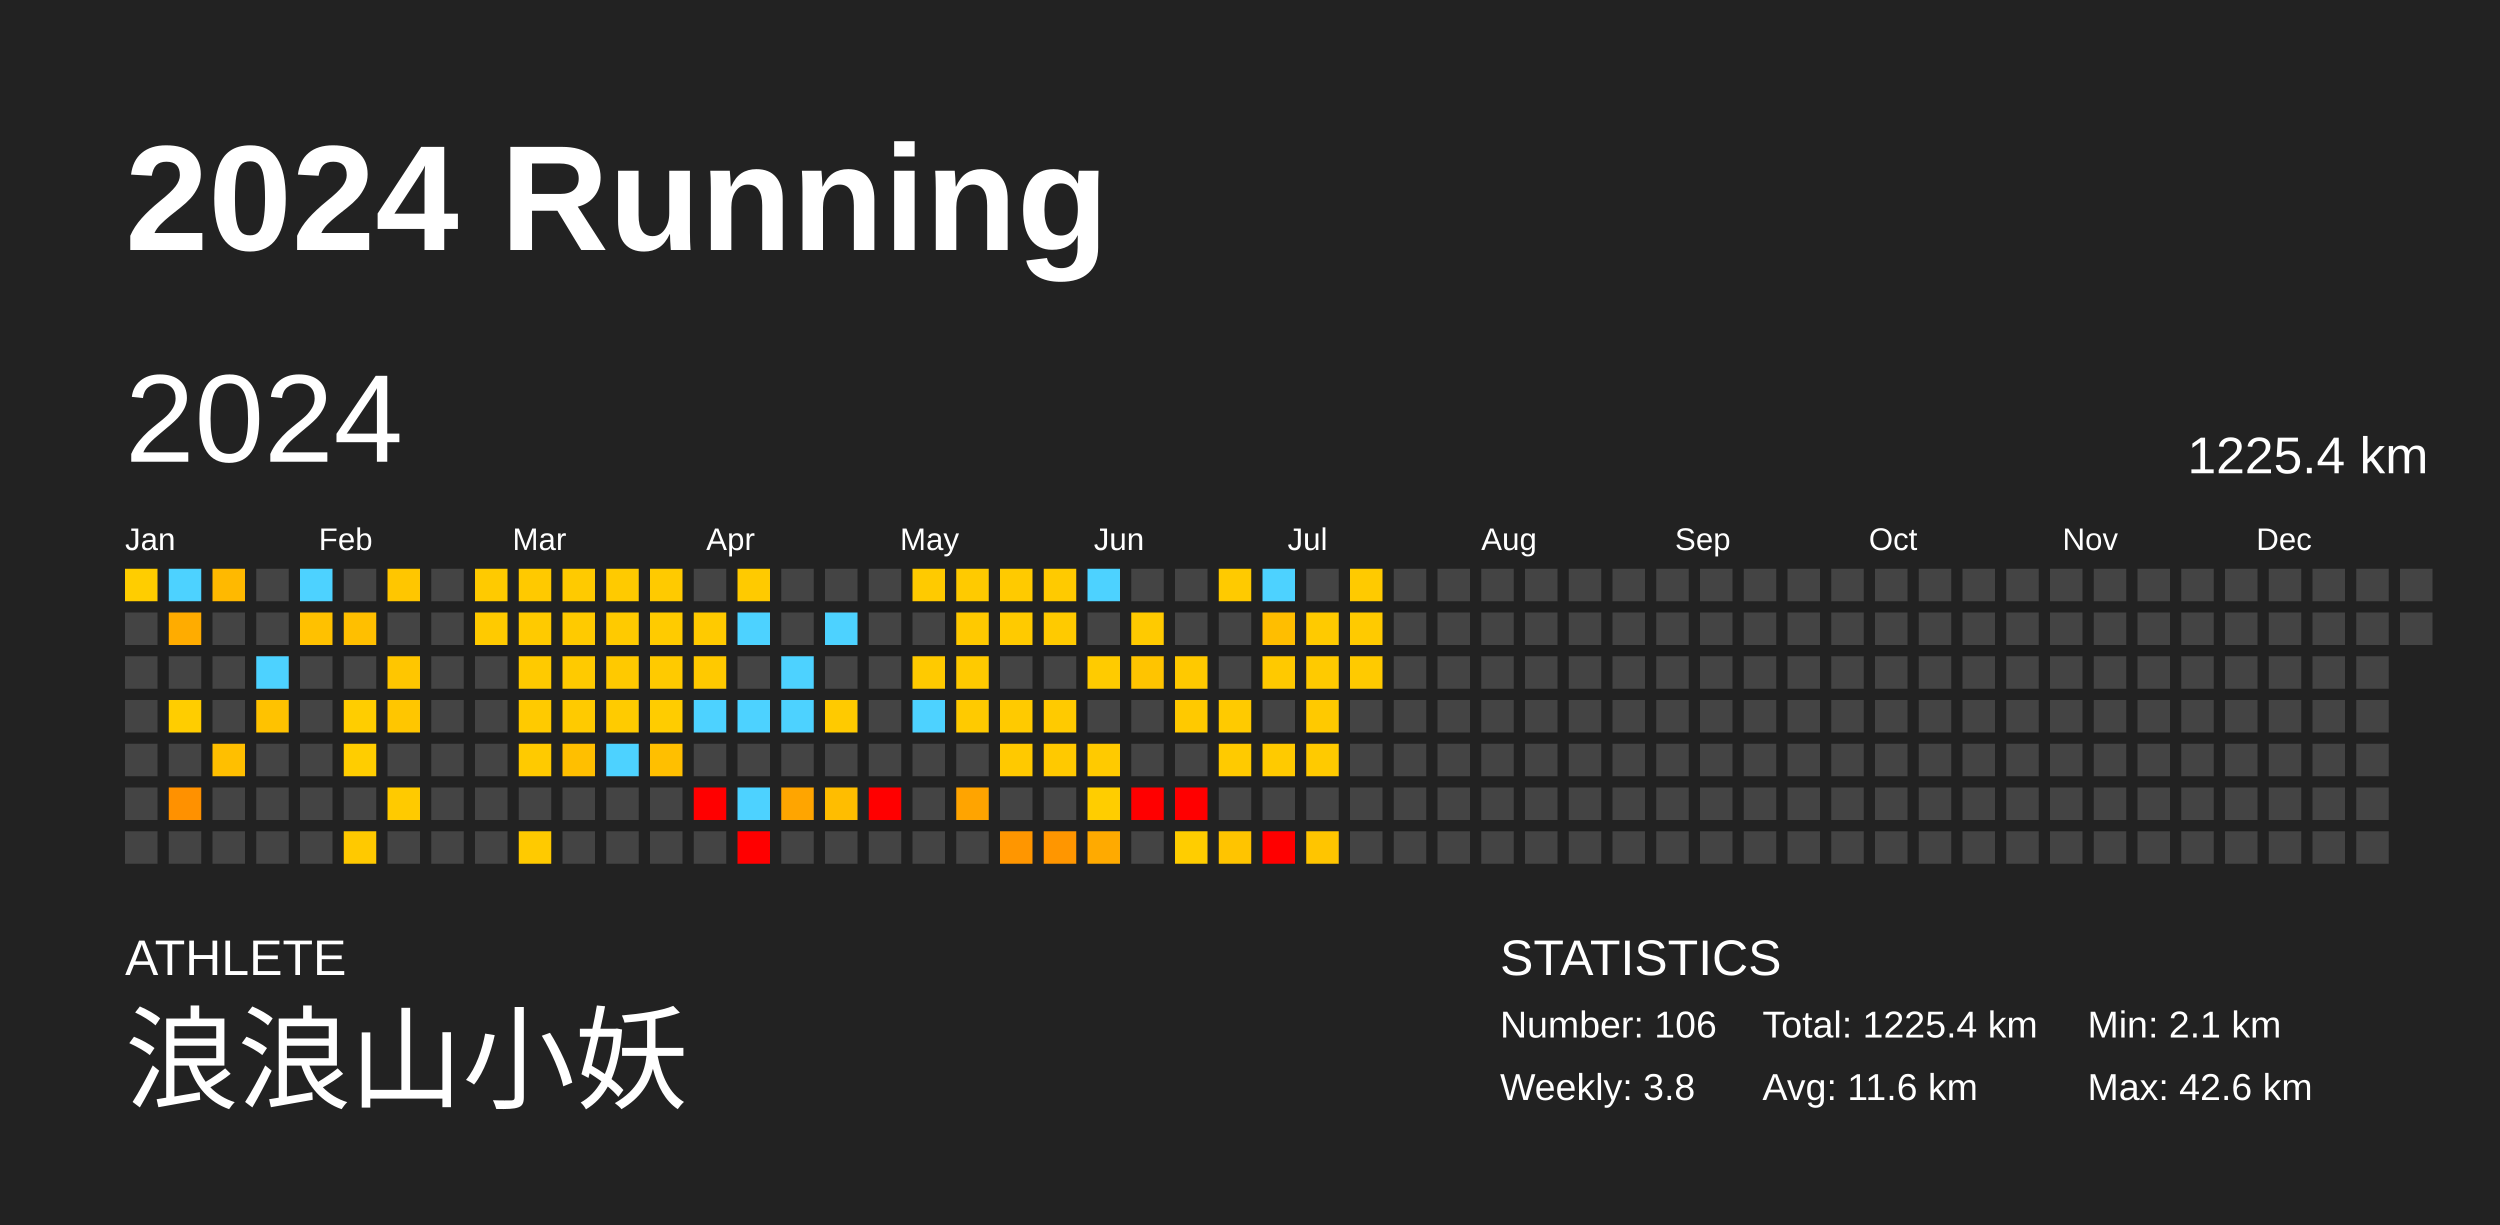
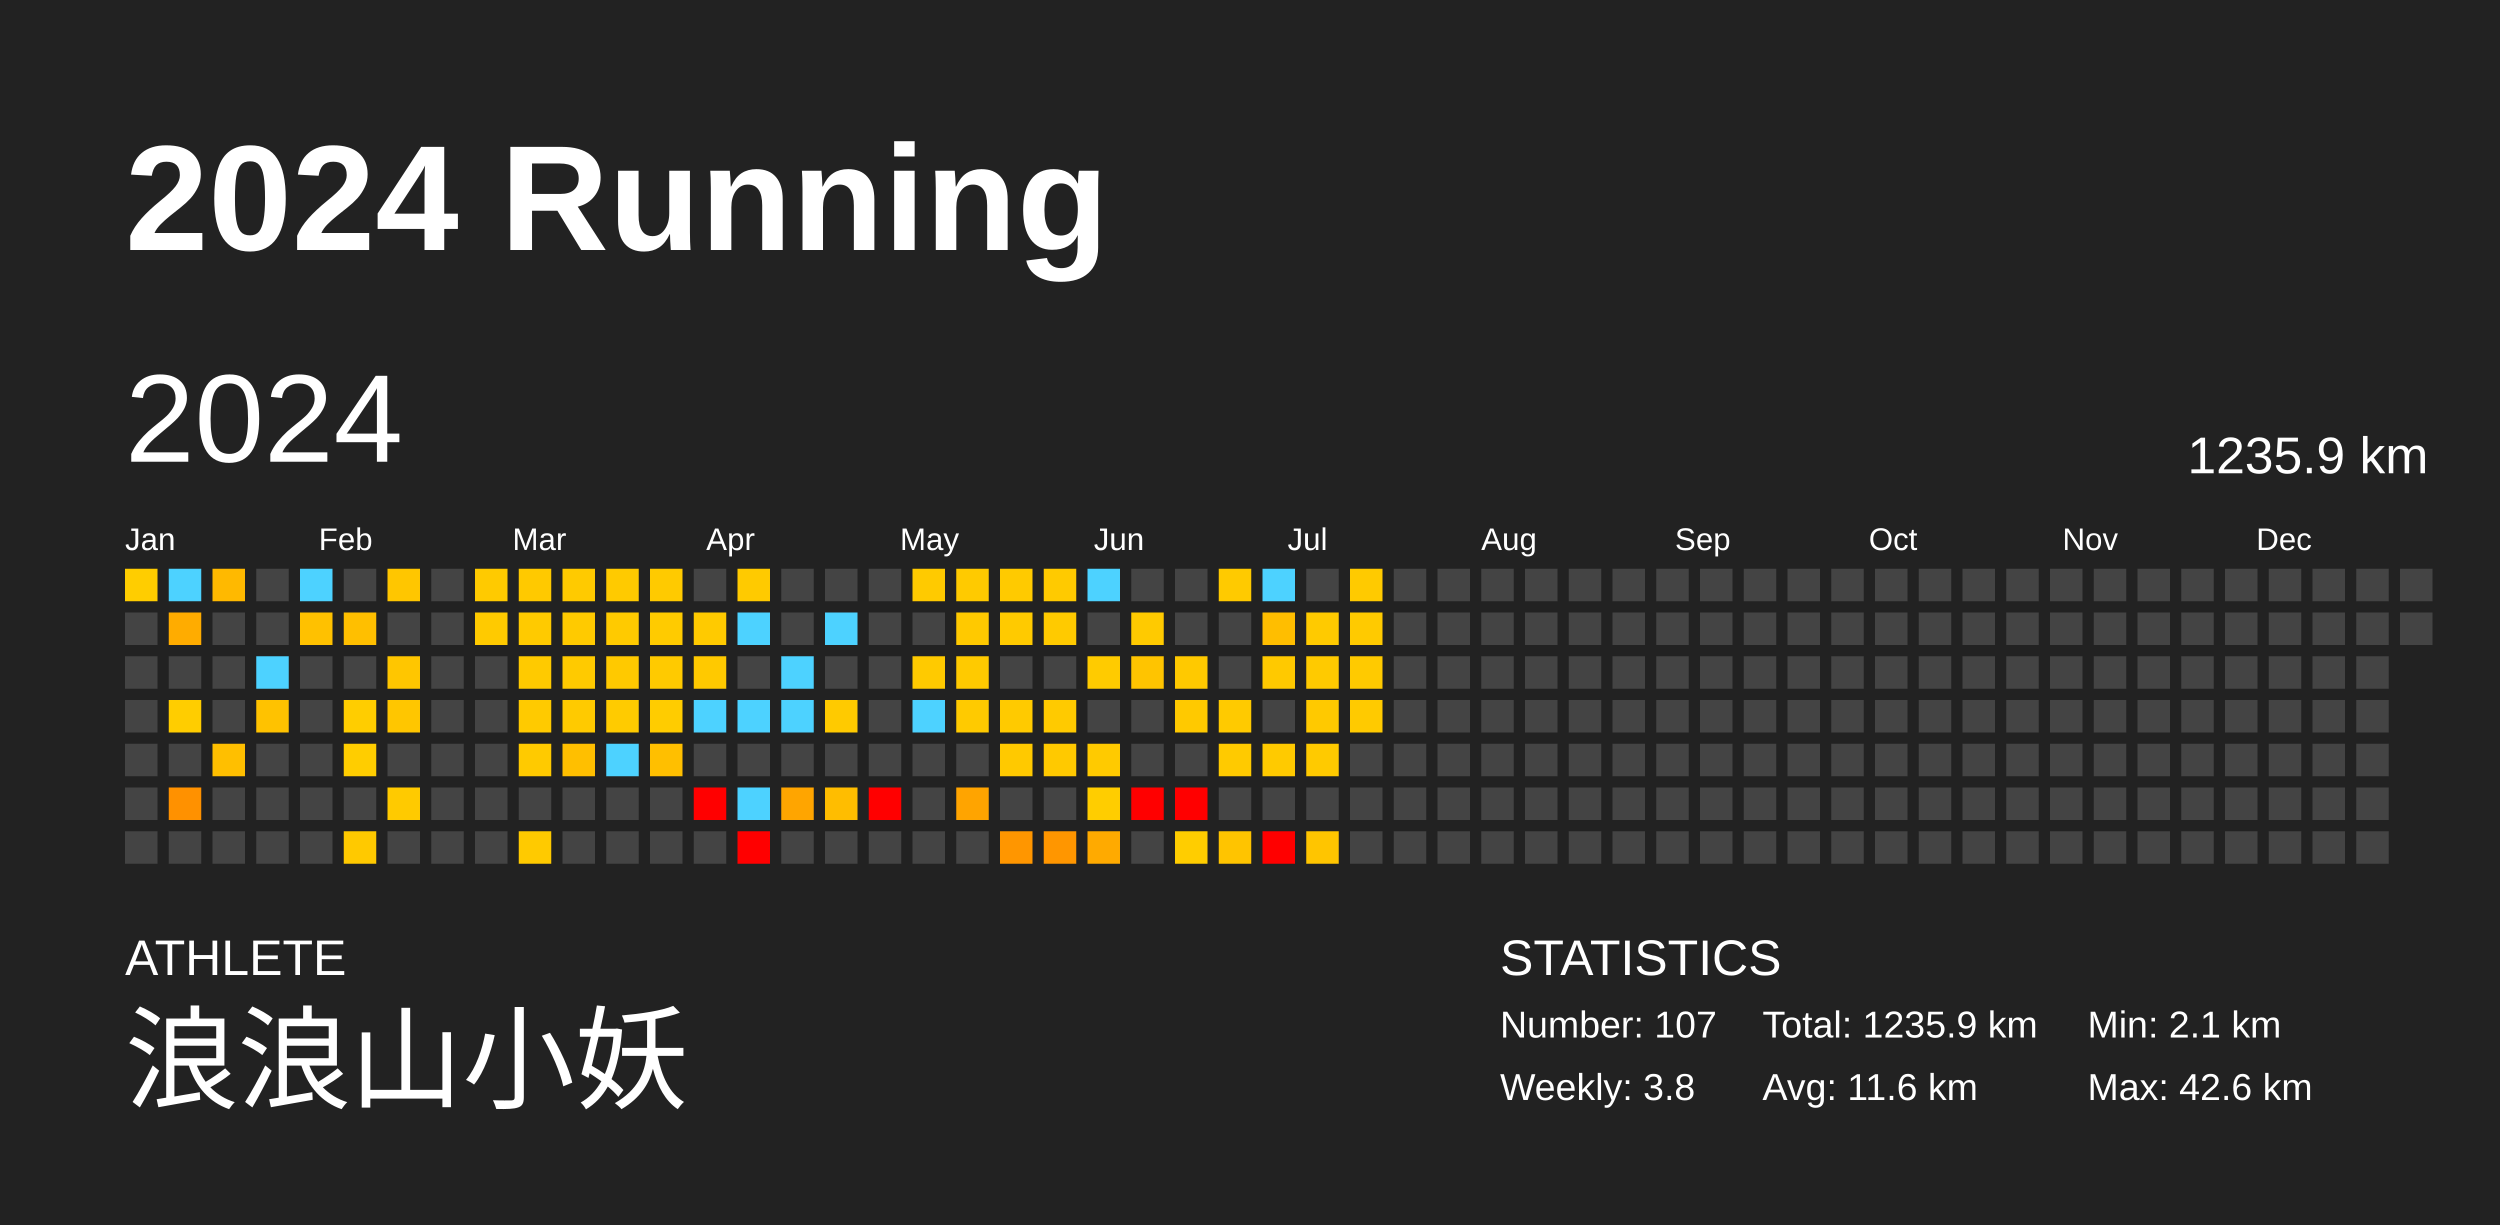
<svg xmlns="http://www.w3.org/2000/svg" baseProfile="full" height="98mm" version="1.1" viewBox="0,0,200,98" width="200mm">
  <defs />
  <rect fill="#222222" height="98" width="200" x="0" y="0" />
  <text fill="#FFFFFF" style="font-size:12px; font-family:Arial; font-weight:bold;" x="10" y="20">2024 Running</text>
  <text fill="#FFFFFF" style="font-size:4px; font-family:Arial" x="10" y="78">ATHLETE</text>
  <text fill="#FFFFFF" style="font-size:9px; font-family:Arial" x="10" y="88">浪浪山小妖</text>
  <text fill="#FFFFFF" style="font-size:4px; font-family:Arial" x="120" y="78">STATISTICS</text>
-   <text fill="#FFFFFF" style="font-size:3px; font-family:Arial" x="120" y="83">Number: 106</text>
+   <text fill="#FFFFFF" style="font-size:3px; font-family:Arial" x="120" y="83">Number: 107</text>
  <text fill="#FFFFFF" style="font-size:3px; font-family:Arial" x="120" y="88">Weekly: 3.8</text>
-   <text fill="#FFFFFF" style="font-size:3px; font-family:Arial" x="141" y="83">Total: 1225.4 km</text>
+   <text fill="#FFFFFF" style="font-size:3px; font-family:Arial" x="141" y="83">Total: 1235.9 km</text>
  <text fill="#FFFFFF" style="font-size:3px; font-family:Arial" x="141" y="88">Avg: 11.6 km</text>
  <text fill="#FFFFFF" style="font-size:3px; font-family:Arial" x="167" y="83">Min: 2.1 km</text>
  <text fill="#FFFFFF" style="font-size:3px; font-family:Arial" x="167" y="88">Max: 42.6 km</text>
  <text dominant-baseline="hanging" fill="#FFFFFF" style="font-size:10.0px; font-family:Arial;" x="10" y="30">2024</text>
-   <text dominant-baseline="hanging" fill="#FFFFFF" style="font-size:4.125px; font-family:Arial;" x="175" y="35">1225.4 km</text>
+   <text dominant-baseline="hanging" fill="#FFFFFF" style="font-size:4.125px; font-family:Arial;" x="175" y="35">1235.9 km</text>
  <text fill="#FFFFFF" style="font-size:2.5px; font-family:Arial" x="10.0" y="44">Jan</text>
  <text fill="#FFFFFF" style="font-size:2.5px; font-family:Arial" x="25.5" y="44">Feb</text>
  <text fill="#FFFFFF" style="font-size:2.5px; font-family:Arial" x="41.0" y="44">Mar</text>
  <text fill="#FFFFFF" style="font-size:2.5px; font-family:Arial" x="56.5" y="44">Apr</text>
  <text fill="#FFFFFF" style="font-size:2.5px; font-family:Arial" x="72.0" y="44">May</text>
  <text fill="#FFFFFF" style="font-size:2.5px; font-family:Arial" x="87.5" y="44">Jun</text>
  <text fill="#FFFFFF" style="font-size:2.5px; font-family:Arial" x="103.0" y="44">Jul</text>
  <text fill="#FFFFFF" style="font-size:2.5px; font-family:Arial" x="118.5" y="44">Aug</text>
  <text fill="#FFFFFF" style="font-size:2.5px; font-family:Arial" x="134.0" y="44">Sep</text>
  <text fill="#FFFFFF" style="font-size:2.5px; font-family:Arial" x="149.5" y="44">Oct</text>
  <text fill="#FFFFFF" style="font-size:2.5px; font-family:Arial" x="165.0" y="44">Nov</text>
  <text fill="#FFFFFF" style="font-size:2.5px; font-family:Arial" x="180.5" y="44">Dec</text>
  <rect fill="#ffcd00" height="2.6" width="2.6" x="10.0" y="45.5" />
  <rect fill="#444444" height="2.6" width="2.6" x="10.0" y="49.0" />
  <rect fill="#444444" height="2.6" width="2.6" x="10.0" y="52.5" />
  <rect fill="#444444" height="2.6" width="2.6" x="10.0" y="56.0" />
  <rect fill="#444444" height="2.6" width="2.6" x="10.0" y="59.5" />
  <rect fill="#444444" height="2.6" width="2.6" x="10.0" y="63.0" />
  <rect fill="#444444" height="2.6" width="2.6" x="10.0" y="66.5" />
  <rect fill="#4dd2ff" height="2.6" width="2.6" x="13.5" y="45.5" />
  <rect fill="#ffac00" height="2.6" width="2.6" x="13.5" y="49.0" />
  <rect fill="#444444" height="2.6" width="2.6" x="13.5" y="52.5" />
  <rect fill="#ffcd00" height="2.6" width="2.6" x="13.5" y="56.0" />
  <rect fill="#444444" height="2.6" width="2.6" x="13.5" y="59.5" />
  <rect fill="#ff9100" height="2.6" width="2.6" x="13.5" y="63.0" />
  <rect fill="#444444" height="2.6" width="2.6" x="13.5" y="66.5" />
  <rect fill="#ffb900" height="2.6" width="2.6" x="17.0" y="45.5" />
  <rect fill="#444444" height="2.6" width="2.6" x="17.0" y="49.0" />
  <rect fill="#444444" height="2.6" width="2.6" x="17.0" y="52.5" />
  <rect fill="#444444" height="2.6" width="2.6" x="17.0" y="56.0" />
  <rect fill="#ffbf00" height="2.6" width="2.6" x="17.0" y="59.5" />
  <rect fill="#444444" height="2.6" width="2.6" x="17.0" y="63.0" />
  <rect fill="#444444" height="2.6" width="2.6" x="17.0" y="66.5" />
  <rect fill="#444444" height="2.6" width="2.6" x="20.5" y="45.5" />
  <rect fill="#444444" height="2.6" width="2.6" x="20.5" y="49.0" />
  <rect fill="#4dd2ff" height="2.6" width="2.6" x="20.5" y="52.5" />
  <rect fill="#ffc200" height="2.6" width="2.6" x="20.5" y="56.0" />
  <rect fill="#444444" height="2.6" width="2.6" x="20.5" y="59.5" />
  <rect fill="#444444" height="2.6" width="2.6" x="20.5" y="63.0" />
  <rect fill="#444444" height="2.6" width="2.6" x="20.5" y="66.5" />
  <rect fill="#4dd2ff" height="2.6" width="2.6" x="24.0" y="45.5" />
  <rect fill="#ffc100" height="2.6" width="2.6" x="24.0" y="49.0" />
  <rect fill="#444444" height="2.6" width="2.6" x="24.0" y="52.5" />
  <rect fill="#444444" height="2.6" width="2.6" x="24.0" y="56.0" />
  <rect fill="#444444" height="2.6" width="2.6" x="24.0" y="59.5" />
  <rect fill="#444444" height="2.6" width="2.6" x="24.0" y="63.0" />
  <rect fill="#444444" height="2.6" width="2.6" x="24.0" y="66.5" />
  <rect fill="#444444" height="2.6" width="2.6" x="27.5" y="45.5" />
  <rect fill="#ffbf00" height="2.6" width="2.6" x="27.5" y="49.0" />
  <rect fill="#444444" height="2.6" width="2.6" x="27.5" y="52.5" />
  <rect fill="#ffcd00" height="2.6" width="2.6" x="27.5" y="56.0" />
  <rect fill="#ffcd00" height="2.6" width="2.6" x="27.5" y="59.5" />
  <rect fill="#444444" height="2.6" width="2.6" x="27.5" y="63.0" />
  <rect fill="#ffc900" height="2.6" width="2.6" x="27.5" y="66.5" />
  <rect fill="#ffc600" height="2.6" width="2.6" x="31.0" y="45.5" />
  <rect fill="#444444" height="2.6" width="2.6" x="31.0" y="49.0" />
  <rect fill="#ffc600" height="2.6" width="2.6" x="31.0" y="52.5" />
  <rect fill="#ffc600" height="2.6" width="2.6" x="31.0" y="56.0" />
  <rect fill="#444444" height="2.6" width="2.6" x="31.0" y="59.5" />
  <rect fill="#ffca00" height="2.6" width="2.6" x="31.0" y="63.0" />
  <rect fill="#444444" height="2.6" width="2.6" x="31.0" y="66.5" />
  <rect fill="#444444" height="2.6" width="2.6" x="34.5" y="45.5" />
  <rect fill="#444444" height="2.6" width="2.6" x="34.5" y="49.0" />
  <rect fill="#444444" height="2.6" width="2.6" x="34.5" y="52.5" />
  <rect fill="#444444" height="2.6" width="2.6" x="34.5" y="56.0" />
  <rect fill="#444444" height="2.6" width="2.6" x="34.5" y="59.5" />
  <rect fill="#444444" height="2.6" width="2.6" x="34.5" y="63.0" />
  <rect fill="#444444" height="2.6" width="2.6" x="34.5" y="66.5" />
  <rect fill="#ffca00" height="2.6" width="2.6" x="38.0" y="45.5" />
  <rect fill="#ffca00" height="2.6" width="2.6" x="38.0" y="49.0" />
  <rect fill="#444444" height="2.6" width="2.6" x="38.0" y="52.5" />
  <rect fill="#444444" height="2.6" width="2.6" x="38.0" y="56.0" />
  <rect fill="#444444" height="2.6" width="2.6" x="38.0" y="59.5" />
  <rect fill="#444444" height="2.6" width="2.6" x="38.0" y="63.0" />
  <rect fill="#444444" height="2.6" width="2.6" x="38.0" y="66.5" />
  <rect fill="#ffc900" height="2.6" width="2.6" x="41.5" y="45.5" />
  <rect fill="#ffca00" height="2.6" width="2.6" x="41.5" y="49.0" />
  <rect fill="#ffca00" height="2.6" width="2.6" x="41.5" y="52.5" />
  <rect fill="#ffca00" height="2.6" width="2.6" x="41.5" y="56.0" />
  <rect fill="#ffca00" height="2.6" width="2.6" x="41.5" y="59.5" />
  <rect fill="#444444" height="2.6" width="2.6" x="41.5" y="63.0" />
  <rect fill="#ffca00" height="2.6" width="2.6" x="41.5" y="66.5" />
  <rect fill="#ffca00" height="2.6" width="2.6" x="45.0" y="45.5" />
  <rect fill="#ffca00" height="2.6" width="2.6" x="45.0" y="49.0" />
  <rect fill="#ffca00" height="2.6" width="2.6" x="45.0" y="52.5" />
  <rect fill="#ffca00" height="2.6" width="2.6" x="45.0" y="56.0" />
  <rect fill="#ffbf00" height="2.6" width="2.6" x="45.0" y="59.5" />
  <rect fill="#444444" height="2.6" width="2.6" x="45.0" y="63.0" />
  <rect fill="#444444" height="2.6" width="2.6" x="45.0" y="66.5" />
  <rect fill="#ffca00" height="2.6" width="2.6" x="48.5" y="45.5" />
  <rect fill="#ffca00" height="2.6" width="2.6" x="48.5" y="49.0" />
  <rect fill="#ffc900" height="2.6" width="2.6" x="48.5" y="52.5" />
  <rect fill="#ffcb00" height="2.6" width="2.6" x="48.5" y="56.0" />
  <rect fill="#4dd2ff" height="2.6" width="2.6" x="48.5" y="59.5" />
  <rect fill="#444444" height="2.6" width="2.6" x="48.5" y="63.0" />
  <rect fill="#444444" height="2.6" width="2.6" x="48.5" y="66.5" />
  <rect fill="#ffca00" height="2.6" width="2.6" x="52.0" y="45.5" />
  <rect fill="#ffcb00" height="2.6" width="2.6" x="52.0" y="49.0" />
  <rect fill="#ffca00" height="2.6" width="2.6" x="52.0" y="52.5" />
  <rect fill="#ffcc00" height="2.6" width="2.6" x="52.0" y="56.0" />
  <rect fill="#ffbf00" height="2.6" width="2.6" x="52.0" y="59.5" />
  <rect fill="#444444" height="2.6" width="2.6" x="52.0" y="63.0" />
  <rect fill="#444444" height="2.6" width="2.6" x="52.0" y="66.5" />
  <rect fill="#444444" height="2.6" width="2.6" x="55.5" y="45.5" />
  <rect fill="#ffca00" height="2.6" width="2.6" x="55.5" y="49.0" />
  <rect fill="#ffc900" height="2.6" width="2.6" x="55.5" y="52.5" />
  <rect fill="#4dd2ff" height="2.6" width="2.6" x="55.5" y="56.0" />
  <rect fill="#444444" height="2.6" width="2.6" x="55.5" y="59.5" />
  <rect fill="red" height="2.6" width="2.6" x="55.5" y="63.0" />
  <rect fill="#444444" height="2.6" width="2.6" x="55.5" y="66.5" />
  <rect fill="#ffca00" height="2.6" width="2.6" x="59.0" y="45.5" />
  <rect fill="#4dd2ff" height="2.6" width="2.6" x="59.0" y="49.0" />
  <rect fill="#444444" height="2.6" width="2.6" x="59.0" y="52.5" />
  <rect fill="#4dd2ff" height="2.6" width="2.6" x="59.0" y="56.0" />
  <rect fill="#444444" height="2.6" width="2.6" x="59.0" y="59.5" />
  <rect fill="#4dd2ff" height="2.6" width="2.6" x="59.0" y="63.0" />
  <rect fill="red" height="2.6" width="2.6" x="59.0" y="66.5" />
  <rect fill="#444444" height="2.6" width="2.6" x="62.5" y="45.5" />
  <rect fill="#444444" height="2.6" width="2.6" x="62.5" y="49.0" />
  <rect fill="#4dd2ff" height="2.6" width="2.6" x="62.5" y="52.5" />
  <rect fill="#4dd2ff" height="2.6" width="2.6" x="62.5" y="56.0" />
  <rect fill="#444444" height="2.6" width="2.6" x="62.5" y="59.5" />
  <rect fill="#ffa500" height="2.6" width="2.6" x="62.5" y="63.0" />
  <rect fill="#444444" height="2.6" width="2.6" x="62.5" y="66.5" />
  <rect fill="#444444" height="2.6" width="2.6" x="66.0" y="45.5" />
  <rect fill="#4dd2ff" height="2.6" width="2.6" x="66.0" y="49.0" />
  <rect fill="#444444" height="2.6" width="2.6" x="66.0" y="52.5" />
  <rect fill="#ffca00" height="2.6" width="2.6" x="66.0" y="56.0" />
  <rect fill="#444444" height="2.6" width="2.6" x="66.0" y="59.5" />
  <rect fill="#ffbd00" height="2.6" width="2.6" x="66.0" y="63.0" />
  <rect fill="#444444" height="2.6" width="2.6" x="66.0" y="66.5" />
  <rect fill="#444444" height="2.6" width="2.6" x="69.5" y="45.5" />
  <rect fill="#444444" height="2.6" width="2.6" x="69.5" y="49.0" />
  <rect fill="#444444" height="2.6" width="2.6" x="69.5" y="52.5" />
  <rect fill="#444444" height="2.6" width="2.6" x="69.5" y="56.0" />
  <rect fill="#444444" height="2.6" width="2.6" x="69.5" y="59.5" />
  <rect fill="red" height="2.6" width="2.6" x="69.5" y="63.0" />
  <rect fill="#444444" height="2.6" width="2.6" x="69.5" y="66.5" />
  <rect fill="#ffca00" height="2.6" width="2.6" x="73.0" y="45.5" />
  <rect fill="#444444" height="2.6" width="2.6" x="73.0" y="49.0" />
  <rect fill="#ffca00" height="2.6" width="2.6" x="73.0" y="52.5" />
  <rect fill="#4dd2ff" height="2.6" width="2.6" x="73.0" y="56.0" />
  <rect fill="#444444" height="2.6" width="2.6" x="73.0" y="59.5" />
  <rect fill="#444444" height="2.6" width="2.6" x="73.0" y="63.0" />
  <rect fill="#444444" height="2.6" width="2.6" x="73.0" y="66.5" />
  <rect fill="#ffca00" height="2.6" width="2.6" x="76.5" y="45.5" />
  <rect fill="#ffc900" height="2.6" width="2.6" x="76.5" y="49.0" />
  <rect fill="#ffca00" height="2.6" width="2.6" x="76.5" y="52.5" />
  <rect fill="#ffca00" height="2.6" width="2.6" x="76.5" y="56.0" />
  <rect fill="#444444" height="2.6" width="2.6" x="76.5" y="59.5" />
  <rect fill="#ffa400" height="2.6" width="2.6" x="76.5" y="63.0" />
  <rect fill="#444444" height="2.6" width="2.6" x="76.5" y="66.5" />
  <rect fill="#ffca00" height="2.6" width="2.6" x="80.0" y="45.5" />
  <rect fill="#ffca00" height="2.6" width="2.6" x="80.0" y="49.0" />
  <rect fill="#444444" height="2.6" width="2.6" x="80.0" y="52.5" />
  <rect fill="#ffca00" height="2.6" width="2.6" x="80.0" y="56.0" />
  <rect fill="#ffc900" height="2.6" width="2.6" x="80.0" y="59.5" />
  <rect fill="#444444" height="2.6" width="2.6" x="80.0" y="63.0" />
  <rect fill="#ff9600" height="2.6" width="2.6" x="80.0" y="66.5" />
  <rect fill="#ffca00" height="2.6" width="2.6" x="83.5" y="45.5" />
  <rect fill="#ffca00" height="2.6" width="2.6" x="83.5" y="49.0" />
  <rect fill="#444444" height="2.6" width="2.6" x="83.5" y="52.5" />
  <rect fill="#ffca00" height="2.6" width="2.6" x="83.5" y="56.0" />
  <rect fill="#ffc900" height="2.6" width="2.6" x="83.5" y="59.5" />
  <rect fill="#444444" height="2.6" width="2.6" x="83.5" y="63.0" />
  <rect fill="#ff9600" height="2.6" width="2.6" x="83.5" y="66.5" />
  <rect fill="#4dd2ff" height="2.6" width="2.6" x="87.0" y="45.5" />
  <rect fill="#444444" height="2.6" width="2.6" x="87.0" y="49.0" />
  <rect fill="#ffcb00" height="2.6" width="2.6" x="87.0" y="52.5" />
  <rect fill="#444444" height="2.6" width="2.6" x="87.0" y="56.0" />
  <rect fill="#ffca00" height="2.6" width="2.6" x="87.0" y="59.5" />
  <rect fill="#ffcd00" height="2.6" width="2.6" x="87.0" y="63.0" />
  <rect fill="#ffaa00" height="2.6" width="2.6" x="87.0" y="66.5" />
  <rect fill="#444444" height="2.6" width="2.6" x="90.5" y="45.5" />
  <rect fill="#ffca00" height="2.6" width="2.6" x="90.5" y="49.0" />
  <rect fill="#ffc400" height="2.6" width="2.6" x="90.5" y="52.5" />
  <rect fill="#444444" height="2.6" width="2.6" x="90.5" y="56.0" />
  <rect fill="#444444" height="2.6" width="2.6" x="90.5" y="59.5" />
  <rect fill="red" height="2.6" width="2.6" x="90.5" y="63.0" />
  <rect fill="#444444" height="2.6" width="2.6" x="90.5" y="66.5" />
  <rect fill="#444444" height="2.6" width="2.6" x="94.0" y="45.5" />
  <rect fill="#444444" height="2.6" width="2.6" x="94.0" y="49.0" />
  <rect fill="#ffc900" height="2.6" width="2.6" x="94.0" y="52.5" />
  <rect fill="#ffc900" height="2.6" width="2.6" x="94.0" y="56.0" />
  <rect fill="#444444" height="2.6" width="2.6" x="94.0" y="59.5" />
  <rect fill="red" height="2.6" width="2.6" x="94.0" y="63.0" />
  <rect fill="#ffcd00" height="2.6" width="2.6" x="94.0" y="66.5" />
  <rect fill="#ffca00" height="2.6" width="2.6" x="97.5" y="45.5" />
  <rect fill="#444444" height="2.6" width="2.6" x="97.5" y="49.0" />
  <rect fill="#444444" height="2.6" width="2.6" x="97.5" y="52.5" />
  <rect fill="#ffca00" height="2.6" width="2.6" x="97.5" y="56.0" />
  <rect fill="#ffca00" height="2.6" width="2.6" x="97.5" y="59.5" />
  <rect fill="#444444" height="2.6" width="2.6" x="97.5" y="63.0" />
  <rect fill="#ffc400" height="2.6" width="2.6" x="97.5" y="66.5" />
  <rect fill="#4dd2ff" height="2.6" width="2.6" x="101.0" y="45.5" />
  <rect fill="#ffbe00" height="2.6" width="2.6" x="101.0" y="49.0" />
  <rect fill="#ffc900" height="2.6" width="2.6" x="101.0" y="52.5" />
  <rect fill="#444444" height="2.6" width="2.6" x="101.0" y="56.0" />
  <rect fill="#ffca00" height="2.6" width="2.6" x="101.0" y="59.5" />
  <rect fill="#444444" height="2.6" width="2.6" x="101.0" y="63.0" />
  <rect fill="red" height="2.6" width="2.6" x="101.0" y="66.5" />
  <rect fill="#444444" height="2.6" width="2.6" x="104.5" y="45.5" />
  <rect fill="#ffca00" height="2.6" width="2.6" x="104.5" y="49.0" />
  <rect fill="#ffca00" height="2.6" width="2.6" x="104.5" y="52.5" />
  <rect fill="#ffc900" height="2.6" width="2.6" x="104.5" y="56.0" />
  <rect fill="#ffca00" height="2.6" width="2.6" x="104.5" y="59.5" />
  <rect fill="#444444" height="2.6" width="2.6" x="104.5" y="63.0" />
  <rect fill="#ffc500" height="2.6" width="2.6" x="104.5" y="66.5" />
  <rect fill="#ffca00" height="2.6" width="2.6" x="108.0" y="45.5" />
  <rect fill="#ffca00" height="2.6" width="2.6" x="108.0" y="49.0" />
  <rect fill="#ffca00" height="2.6" width="2.6" x="108.0" y="52.5" />
-   <rect fill="#444444" height="2.6" width="2.6" x="108.0" y="56.0" />
+   <rect fill="#ffca00" height="2.6" width="2.6" x="108.0" y="56.0" />
  <rect fill="#444444" height="2.6" width="2.6" x="108.0" y="59.5" />
  <rect fill="#444444" height="2.6" width="2.6" x="108.0" y="63.0" />
  <rect fill="#444444" height="2.6" width="2.6" x="108.0" y="66.5" />
  <rect fill="#444444" height="2.6" width="2.6" x="111.5" y="45.5" />
  <rect fill="#444444" height="2.6" width="2.6" x="111.5" y="49.0" />
  <rect fill="#444444" height="2.6" width="2.6" x="111.5" y="52.5" />
  <rect fill="#444444" height="2.6" width="2.6" x="111.5" y="56.0" />
  <rect fill="#444444" height="2.6" width="2.6" x="111.5" y="59.5" />
  <rect fill="#444444" height="2.6" width="2.6" x="111.5" y="63.0" />
  <rect fill="#444444" height="2.6" width="2.6" x="111.5" y="66.5" />
  <rect fill="#444444" height="2.6" width="2.6" x="115.0" y="45.5" />
  <rect fill="#444444" height="2.6" width="2.6" x="115.0" y="49.0" />
  <rect fill="#444444" height="2.6" width="2.6" x="115.0" y="52.5" />
  <rect fill="#444444" height="2.6" width="2.6" x="115.0" y="56.0" />
  <rect fill="#444444" height="2.6" width="2.6" x="115.0" y="59.5" />
  <rect fill="#444444" height="2.6" width="2.6" x="115.0" y="63.0" />
  <rect fill="#444444" height="2.6" width="2.6" x="115.0" y="66.5" />
  <rect fill="#444444" height="2.6" width="2.6" x="118.5" y="45.5" />
  <rect fill="#444444" height="2.6" width="2.6" x="118.5" y="49.0" />
  <rect fill="#444444" height="2.6" width="2.6" x="118.5" y="52.5" />
  <rect fill="#444444" height="2.6" width="2.6" x="118.5" y="56.0" />
  <rect fill="#444444" height="2.6" width="2.6" x="118.5" y="59.5" />
  <rect fill="#444444" height="2.6" width="2.6" x="118.5" y="63.0" />
  <rect fill="#444444" height="2.6" width="2.6" x="118.5" y="66.5" />
  <rect fill="#444444" height="2.6" width="2.6" x="122.0" y="45.5" />
  <rect fill="#444444" height="2.6" width="2.6" x="122.0" y="49.0" />
  <rect fill="#444444" height="2.6" width="2.6" x="122.0" y="52.5" />
  <rect fill="#444444" height="2.6" width="2.6" x="122.0" y="56.0" />
  <rect fill="#444444" height="2.6" width="2.6" x="122.0" y="59.5" />
  <rect fill="#444444" height="2.6" width="2.6" x="122.0" y="63.0" />
  <rect fill="#444444" height="2.6" width="2.6" x="122.0" y="66.5" />
  <rect fill="#444444" height="2.6" width="2.6" x="125.5" y="45.5" />
  <rect fill="#444444" height="2.6" width="2.6" x="125.5" y="49.0" />
  <rect fill="#444444" height="2.6" width="2.6" x="125.5" y="52.5" />
  <rect fill="#444444" height="2.6" width="2.6" x="125.5" y="56.0" />
  <rect fill="#444444" height="2.6" width="2.6" x="125.5" y="59.5" />
  <rect fill="#444444" height="2.6" width="2.6" x="125.5" y="63.0" />
  <rect fill="#444444" height="2.6" width="2.6" x="125.5" y="66.5" />
  <rect fill="#444444" height="2.6" width="2.6" x="129.0" y="45.5" />
  <rect fill="#444444" height="2.6" width="2.6" x="129.0" y="49.0" />
  <rect fill="#444444" height="2.6" width="2.6" x="129.0" y="52.5" />
  <rect fill="#444444" height="2.6" width="2.6" x="129.0" y="56.0" />
  <rect fill="#444444" height="2.6" width="2.6" x="129.0" y="59.5" />
  <rect fill="#444444" height="2.6" width="2.6" x="129.0" y="63.0" />
  <rect fill="#444444" height="2.6" width="2.6" x="129.0" y="66.5" />
  <rect fill="#444444" height="2.6" width="2.6" x="132.5" y="45.5" />
  <rect fill="#444444" height="2.6" width="2.6" x="132.5" y="49.0" />
  <rect fill="#444444" height="2.6" width="2.6" x="132.5" y="52.5" />
  <rect fill="#444444" height="2.6" width="2.6" x="132.5" y="56.0" />
  <rect fill="#444444" height="2.6" width="2.6" x="132.5" y="59.5" />
  <rect fill="#444444" height="2.6" width="2.6" x="132.5" y="63.0" />
  <rect fill="#444444" height="2.6" width="2.6" x="132.5" y="66.5" />
  <rect fill="#444444" height="2.6" width="2.6" x="136.0" y="45.5" />
  <rect fill="#444444" height="2.6" width="2.6" x="136.0" y="49.0" />
  <rect fill="#444444" height="2.6" width="2.6" x="136.0" y="52.5" />
  <rect fill="#444444" height="2.6" width="2.6" x="136.0" y="56.0" />
  <rect fill="#444444" height="2.6" width="2.6" x="136.0" y="59.5" />
  <rect fill="#444444" height="2.6" width="2.6" x="136.0" y="63.0" />
  <rect fill="#444444" height="2.6" width="2.6" x="136.0" y="66.5" />
  <rect fill="#444444" height="2.6" width="2.6" x="139.5" y="45.5" />
  <rect fill="#444444" height="2.6" width="2.6" x="139.5" y="49.0" />
  <rect fill="#444444" height="2.6" width="2.6" x="139.5" y="52.5" />
  <rect fill="#444444" height="2.6" width="2.6" x="139.5" y="56.0" />
  <rect fill="#444444" height="2.6" width="2.6" x="139.5" y="59.5" />
  <rect fill="#444444" height="2.6" width="2.6" x="139.5" y="63.0" />
  <rect fill="#444444" height="2.6" width="2.6" x="139.5" y="66.5" />
  <rect fill="#444444" height="2.6" width="2.6" x="143.0" y="45.5" />
  <rect fill="#444444" height="2.6" width="2.6" x="143.0" y="49.0" />
  <rect fill="#444444" height="2.6" width="2.6" x="143.0" y="52.5" />
  <rect fill="#444444" height="2.6" width="2.6" x="143.0" y="56.0" />
  <rect fill="#444444" height="2.6" width="2.6" x="143.0" y="59.5" />
  <rect fill="#444444" height="2.6" width="2.6" x="143.0" y="63.0" />
  <rect fill="#444444" height="2.6" width="2.6" x="143.0" y="66.5" />
  <rect fill="#444444" height="2.6" width="2.6" x="146.5" y="45.5" />
  <rect fill="#444444" height="2.6" width="2.6" x="146.5" y="49.0" />
  <rect fill="#444444" height="2.6" width="2.6" x="146.5" y="52.5" />
  <rect fill="#444444" height="2.6" width="2.6" x="146.5" y="56.0" />
  <rect fill="#444444" height="2.6" width="2.6" x="146.5" y="59.5" />
  <rect fill="#444444" height="2.6" width="2.6" x="146.5" y="63.0" />
  <rect fill="#444444" height="2.6" width="2.6" x="146.5" y="66.5" />
  <rect fill="#444444" height="2.6" width="2.6" x="150.0" y="45.5" />
  <rect fill="#444444" height="2.6" width="2.6" x="150.0" y="49.0" />
  <rect fill="#444444" height="2.6" width="2.6" x="150.0" y="52.5" />
  <rect fill="#444444" height="2.6" width="2.6" x="150.0" y="56.0" />
  <rect fill="#444444" height="2.6" width="2.6" x="150.0" y="59.5" />
  <rect fill="#444444" height="2.6" width="2.6" x="150.0" y="63.0" />
  <rect fill="#444444" height="2.6" width="2.6" x="150.0" y="66.5" />
  <rect fill="#444444" height="2.6" width="2.6" x="153.5" y="45.5" />
  <rect fill="#444444" height="2.6" width="2.6" x="153.5" y="49.0" />
  <rect fill="#444444" height="2.6" width="2.6" x="153.5" y="52.5" />
  <rect fill="#444444" height="2.6" width="2.6" x="153.5" y="56.0" />
  <rect fill="#444444" height="2.6" width="2.6" x="153.5" y="59.5" />
  <rect fill="#444444" height="2.6" width="2.6" x="153.5" y="63.0" />
  <rect fill="#444444" height="2.6" width="2.6" x="153.5" y="66.5" />
  <rect fill="#444444" height="2.6" width="2.6" x="157.0" y="45.5" />
  <rect fill="#444444" height="2.6" width="2.6" x="157.0" y="49.0" />
  <rect fill="#444444" height="2.6" width="2.6" x="157.0" y="52.5" />
  <rect fill="#444444" height="2.6" width="2.6" x="157.0" y="56.0" />
  <rect fill="#444444" height="2.6" width="2.6" x="157.0" y="59.5" />
  <rect fill="#444444" height="2.6" width="2.6" x="157.0" y="63.0" />
  <rect fill="#444444" height="2.6" width="2.6" x="157.0" y="66.5" />
  <rect fill="#444444" height="2.6" width="2.6" x="160.5" y="45.5" />
  <rect fill="#444444" height="2.6" width="2.6" x="160.5" y="49.0" />
  <rect fill="#444444" height="2.6" width="2.6" x="160.5" y="52.5" />
  <rect fill="#444444" height="2.6" width="2.6" x="160.5" y="56.0" />
  <rect fill="#444444" height="2.6" width="2.6" x="160.5" y="59.5" />
  <rect fill="#444444" height="2.6" width="2.6" x="160.5" y="63.0" />
  <rect fill="#444444" height="2.6" width="2.6" x="160.5" y="66.5" />
  <rect fill="#444444" height="2.6" width="2.6" x="164.0" y="45.5" />
  <rect fill="#444444" height="2.6" width="2.6" x="164.0" y="49.0" />
  <rect fill="#444444" height="2.6" width="2.6" x="164.0" y="52.5" />
  <rect fill="#444444" height="2.6" width="2.6" x="164.0" y="56.0" />
  <rect fill="#444444" height="2.6" width="2.6" x="164.0" y="59.5" />
  <rect fill="#444444" height="2.6" width="2.6" x="164.0" y="63.0" />
  <rect fill="#444444" height="2.6" width="2.6" x="164.0" y="66.5" />
  <rect fill="#444444" height="2.6" width="2.6" x="167.5" y="45.5" />
  <rect fill="#444444" height="2.6" width="2.6" x="167.5" y="49.0" />
  <rect fill="#444444" height="2.6" width="2.6" x="167.5" y="52.5" />
  <rect fill="#444444" height="2.6" width="2.6" x="167.5" y="56.0" />
  <rect fill="#444444" height="2.6" width="2.6" x="167.5" y="59.5" />
  <rect fill="#444444" height="2.6" width="2.6" x="167.5" y="63.0" />
  <rect fill="#444444" height="2.6" width="2.6" x="167.5" y="66.5" />
  <rect fill="#444444" height="2.6" width="2.6" x="171.0" y="45.5" />
  <rect fill="#444444" height="2.6" width="2.6" x="171.0" y="49.0" />
  <rect fill="#444444" height="2.6" width="2.6" x="171.0" y="52.5" />
  <rect fill="#444444" height="2.6" width="2.6" x="171.0" y="56.0" />
  <rect fill="#444444" height="2.6" width="2.6" x="171.0" y="59.5" />
  <rect fill="#444444" height="2.6" width="2.6" x="171.0" y="63.0" />
  <rect fill="#444444" height="2.6" width="2.6" x="171.0" y="66.5" />
  <rect fill="#444444" height="2.6" width="2.6" x="174.5" y="45.5" />
  <rect fill="#444444" height="2.6" width="2.6" x="174.5" y="49.0" />
  <rect fill="#444444" height="2.6" width="2.6" x="174.5" y="52.5" />
  <rect fill="#444444" height="2.6" width="2.6" x="174.5" y="56.0" />
  <rect fill="#444444" height="2.6" width="2.6" x="174.5" y="59.5" />
  <rect fill="#444444" height="2.6" width="2.6" x="174.5" y="63.0" />
  <rect fill="#444444" height="2.6" width="2.6" x="174.5" y="66.5" />
  <rect fill="#444444" height="2.6" width="2.6" x="178.0" y="45.5" />
  <rect fill="#444444" height="2.6" width="2.6" x="178.0" y="49.0" />
  <rect fill="#444444" height="2.6" width="2.6" x="178.0" y="52.5" />
  <rect fill="#444444" height="2.6" width="2.6" x="178.0" y="56.0" />
  <rect fill="#444444" height="2.6" width="2.6" x="178.0" y="59.5" />
  <rect fill="#444444" height="2.6" width="2.6" x="178.0" y="63.0" />
  <rect fill="#444444" height="2.6" width="2.6" x="178.0" y="66.5" />
  <rect fill="#444444" height="2.6" width="2.6" x="181.5" y="45.5" />
  <rect fill="#444444" height="2.6" width="2.6" x="181.5" y="49.0" />
  <rect fill="#444444" height="2.6" width="2.6" x="181.5" y="52.5" />
  <rect fill="#444444" height="2.6" width="2.6" x="181.5" y="56.0" />
  <rect fill="#444444" height="2.6" width="2.6" x="181.5" y="59.5" />
  <rect fill="#444444" height="2.6" width="2.6" x="181.5" y="63.0" />
  <rect fill="#444444" height="2.6" width="2.6" x="181.5" y="66.5" />
  <rect fill="#444444" height="2.6" width="2.6" x="185.0" y="45.5" />
  <rect fill="#444444" height="2.6" width="2.6" x="185.0" y="49.0" />
  <rect fill="#444444" height="2.6" width="2.6" x="185.0" y="52.5" />
  <rect fill="#444444" height="2.6" width="2.6" x="185.0" y="56.0" />
  <rect fill="#444444" height="2.6" width="2.6" x="185.0" y="59.5" />
  <rect fill="#444444" height="2.6" width="2.6" x="185.0" y="63.0" />
  <rect fill="#444444" height="2.6" width="2.6" x="185.0" y="66.5" />
  <rect fill="#444444" height="2.6" width="2.6" x="188.5" y="45.5" />
  <rect fill="#444444" height="2.6" width="2.6" x="188.5" y="49.0" />
  <rect fill="#444444" height="2.6" width="2.6" x="188.5" y="52.5" />
  <rect fill="#444444" height="2.6" width="2.6" x="188.5" y="56.0" />
  <rect fill="#444444" height="2.6" width="2.6" x="188.5" y="59.5" />
  <rect fill="#444444" height="2.6" width="2.6" x="188.5" y="63.0" />
  <rect fill="#444444" height="2.6" width="2.6" x="188.5" y="66.5" />
  <rect fill="#444444" height="2.6" width="2.6" x="192.0" y="45.5" />
  <rect fill="#444444" height="2.6" width="2.6" x="192.0" y="49.0" />
</svg>
